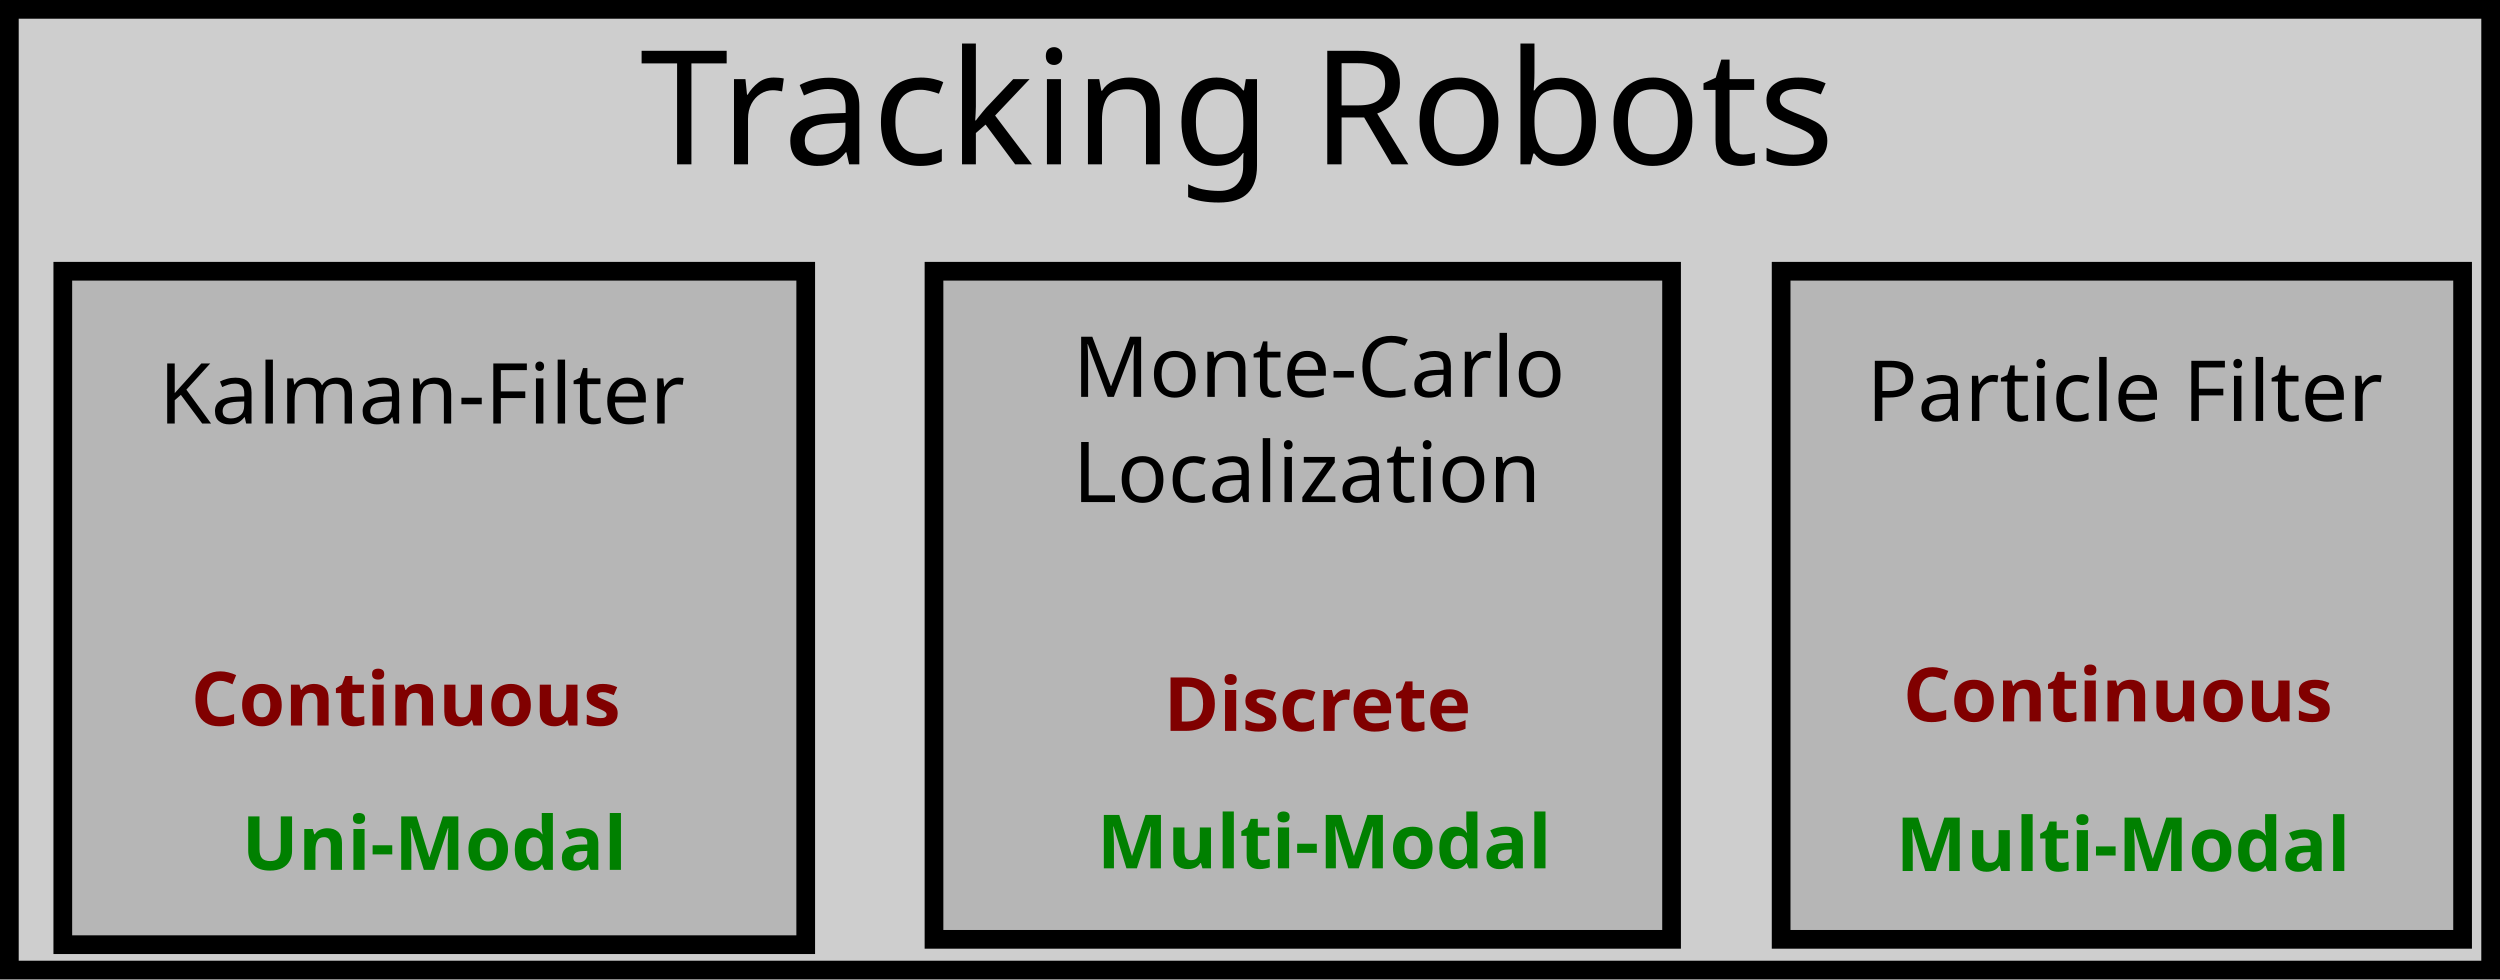
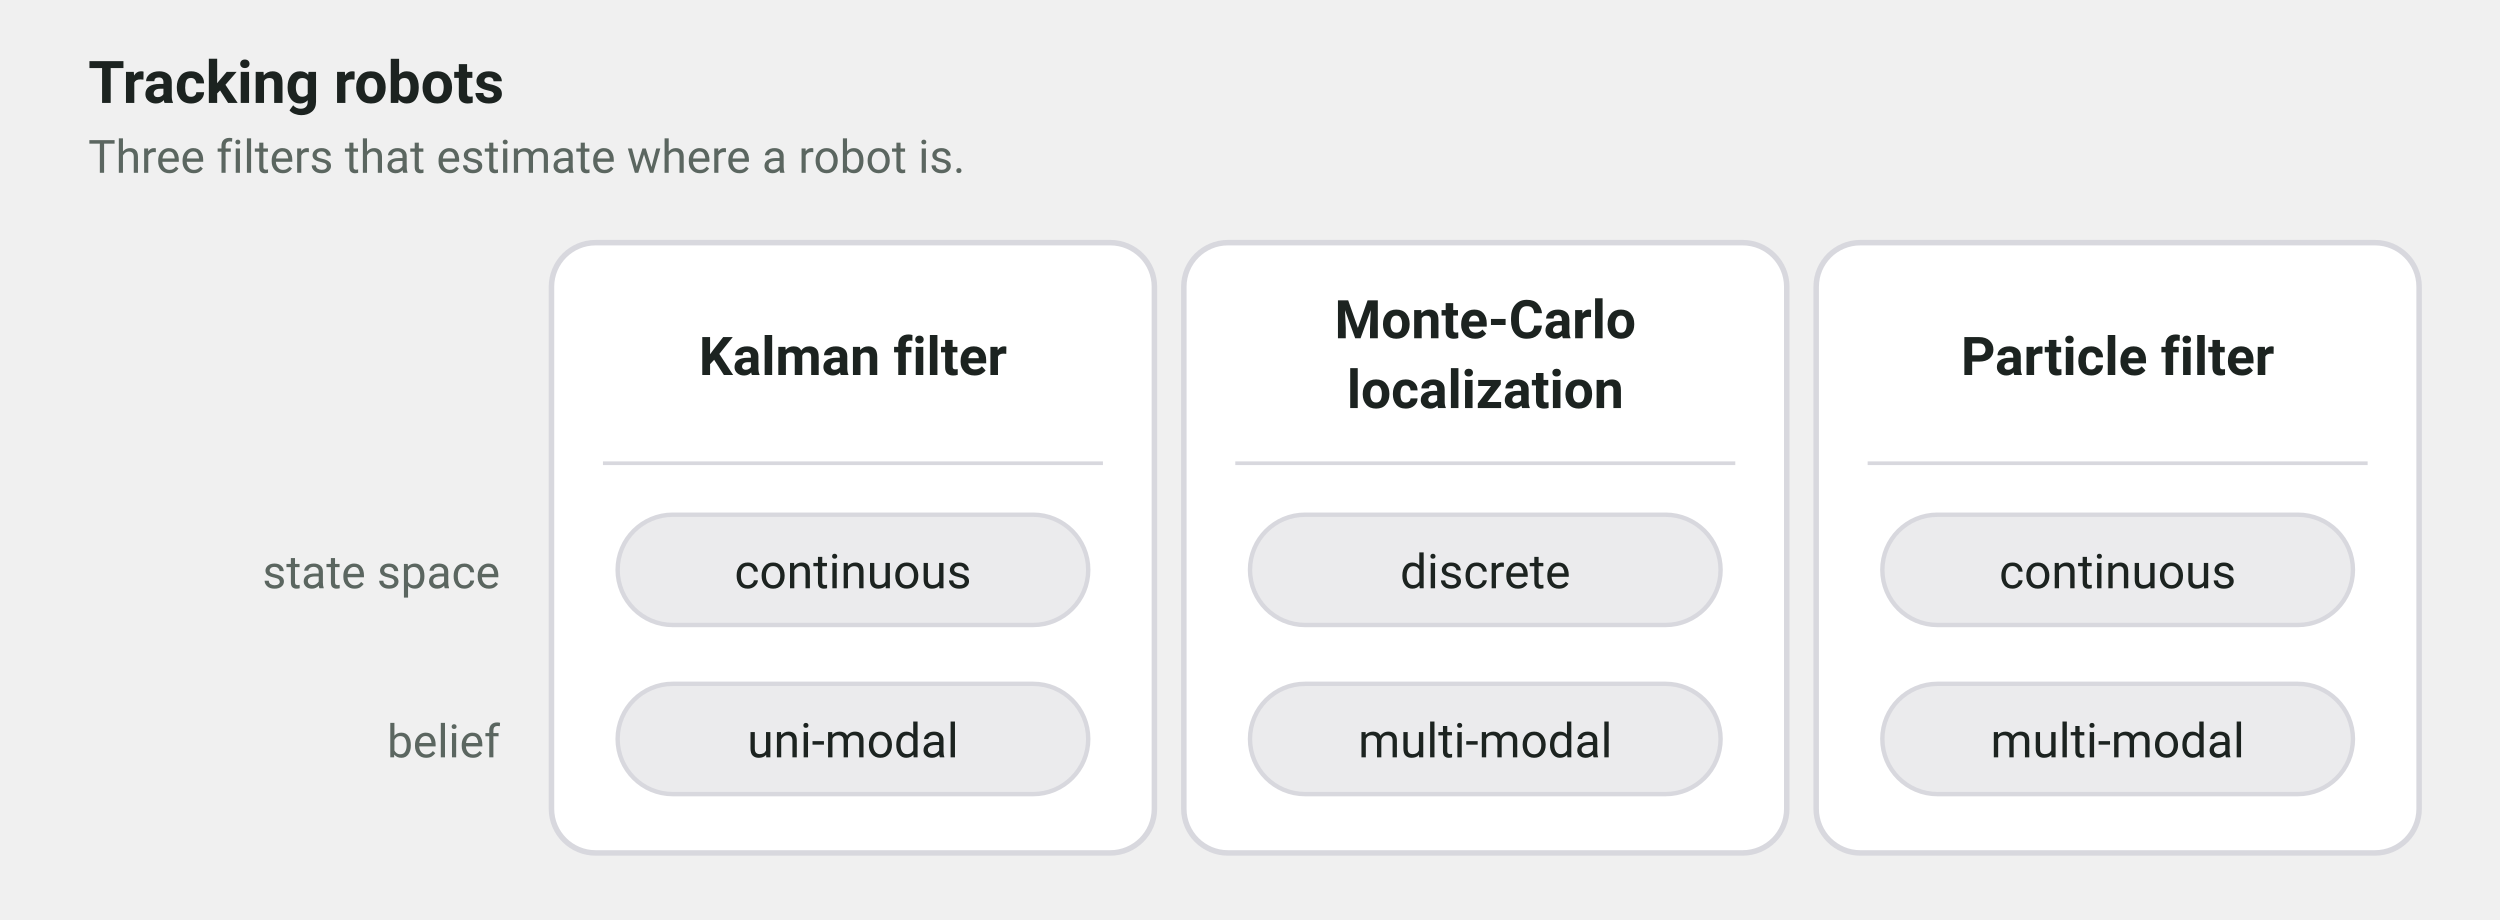
- <svg xmlns="http://www.w3.org/2000/svg" width="188.585mm" height="73.882mm" viewBox="0 0 668.214 261.786" id="svg2" version="1.1">
-   <defs id="defs4" />
-   <g id="layer1" transform="translate(-28.92857,-94.14792)">
-     <rect style="fill:#7d7d7d;fill-opacity:0.304;stroke:#000000;stroke-width:5;stroke-miterlimit:4;stroke-dasharray:none;stroke-opacity:1" id="rect4136" width="663.214" height="256.786" x="31.429" y="96.648" />
-     <text xml:space="preserve" style="font-style:normal;font-weight:normal;font-size:42.5px;line-height:125%;font-family:sans-serif;letter-spacing:0px;word-spacing:0px;fill:#000000;fill-opacity:1;stroke:none;stroke-width:1px;stroke-linecap:butt;stroke-linejoin:miter;stroke-opacity:1" x="200" y="138.076" id="text4138">
-       <tspan id="tspan4140" x="200" y="138.076">Tracking Robots</tspan>
-     </text>
-     <rect style="fill:#7d7d7d;fill-opacity:0.304;stroke:#000000;stroke-width:5;stroke-miterlimit:4;stroke-dasharray:none;stroke-opacity:1" id="rect4142" width="198.571" height="180" x="45.714" y="166.648" />
-     <rect style="fill:#7d7d7d;fill-opacity:0.304;stroke:#000000;stroke-width:5;stroke-miterlimit:4;stroke-dasharray:none;stroke-opacity:1" id="rect4144" width="197.143" height="178.571" x="278.571" y="166.648" />
-     <rect style="fill:#7d7d7d;fill-opacity:0.304;stroke:#000000;stroke-width:5;stroke-miterlimit:4;stroke-dasharray:none;stroke-opacity:1" id="rect4146" width="182.143" height="178.571" x="505" y="166.648" />
-     <text xml:space="preserve" style="font-style:normal;font-weight:normal;font-size:42.5px;line-height:125%;font-family:sans-serif;letter-spacing:0px;word-spacing:0px;fill:#000000;fill-opacity:1;stroke:none;stroke-width:1px;stroke-linecap:butt;stroke-linejoin:miter;stroke-opacity:1" x="71.429" y="207.362" id="text4150">
-       <tspan id="tspan4152" x="71.429" y="207.362" style="font-size:22.5px">Kalman-Filter</tspan>
-     </text>
-     <text xml:space="preserve" style="font-style:normal;font-weight:normal;font-size:42.5px;line-height:125%;font-family:sans-serif;letter-spacing:0px;word-spacing:0px;fill:#000000;fill-opacity:1;stroke:none;stroke-width:1px;stroke-linecap:butt;stroke-linejoin:miter;stroke-opacity:1" x="315.714" y="200.219" id="text4156">
-       <tspan id="tspan4158" x="315.714" y="200.219" style="font-size:22.5px">Monte-Carlo</tspan>
-       <tspan x="315.714" y="228.344" style="font-size:22.5px" id="tspan4160">Localization </tspan>
-     </text>
-     <text xml:space="preserve" style="font-style:normal;font-weight:normal;font-size:42.5px;line-height:125%;font-family:sans-serif;letter-spacing:0px;word-spacing:0px;fill:#000000;fill-opacity:1;stroke:none;stroke-width:1px;stroke-linecap:butt;stroke-linejoin:miter;stroke-opacity:1" x="527.857" y="206.648" id="text4162">
-       <tspan id="tspan4164" x="527.857" y="206.648" style="font-size:22.5px">Particle Filter</tspan>
-     </text>
-     <text xml:space="preserve" style="font-style:normal;font-weight:normal;font-size:20px;line-height:125%;font-family:sans-serif;letter-spacing:0px;word-spacing:0px;fill:#000000;fill-opacity:1;stroke:none;stroke-width:1px;stroke-linecap:butt;stroke-linejoin:miter;stroke-opacity:1" x="80" y="288.077" id="text4168">
-       <tspan id="tspan4170" x="80" y="288.077" style="font-style:normal;font-variant:normal;font-weight:bold;font-stretch:normal;font-family:sans-serif;-inkscape-font-specification:'sans-serif Bold';fill:#800000">Continuous</tspan>
-     </text>
-     <text xml:space="preserve" style="font-style:normal;font-weight:normal;font-size:20px;line-height:125%;font-family:sans-serif;letter-spacing:0px;word-spacing:0px;fill:#000000;fill-opacity:1;stroke:none;stroke-width:1px;stroke-linecap:butt;stroke-linejoin:miter;stroke-opacity:1" x="340" y="289.505" id="text4172">
-       <tspan id="tspan4174" x="340" y="289.505" style="font-style:normal;font-variant:normal;font-weight:bold;font-stretch:normal;font-family:sans-serif;-inkscape-font-specification:'sans-serif Bold';fill:#800000">Discrete</tspan>
-     </text>
-     <text xml:space="preserve" style="font-style:normal;font-weight:normal;font-size:20px;line-height:125%;font-family:sans-serif;letter-spacing:0px;word-spacing:0px;fill:#000000;fill-opacity:1;stroke:none;stroke-width:1px;stroke-linecap:butt;stroke-linejoin:miter;stroke-opacity:1" x="537.62" y="286.961" id="text4168-0">
-       <tspan id="tspan4170-5" x="537.62" y="286.961" style="font-style:normal;font-variant:normal;font-weight:bold;font-stretch:normal;font-family:sans-serif;-inkscape-font-specification:'sans-serif Bold';fill:#800000">Continuous</tspan>
-     </text>
-     <text xml:space="preserve" style="font-style:normal;font-weight:normal;font-size:20px;line-height:125%;font-family:sans-serif;letter-spacing:0px;word-spacing:0px;fill:#000000;fill-opacity:1;stroke:none;stroke-width:1px;stroke-linecap:butt;stroke-linejoin:miter;stroke-opacity:1" x="93.571" y="326.648" id="text4194">
-       <tspan id="tspan4196" x="93.571" y="326.648" style="font-style:normal;font-variant:normal;font-weight:bold;font-stretch:normal;font-family:sans-serif;-inkscape-font-specification:'sans-serif Bold';fill:#008000">Uni-Modal</tspan>
-     </text>
-     <text xml:space="preserve" style="font-style:normal;font-weight:normal;font-size:20px;line-height:125%;font-family:sans-serif;letter-spacing:0px;word-spacing:0px;fill:#000000;fill-opacity:1;stroke:none;stroke-width:1px;stroke-linecap:butt;stroke-linejoin:miter;stroke-opacity:1" x="322.167" y="326.247" id="text4194-9">
-       <tspan id="tspan4196-7" x="322.167" y="326.247" style="font-style:normal;font-variant:normal;font-weight:bold;font-stretch:normal;font-family:sans-serif;-inkscape-font-specification:'sans-serif Bold';fill:#008000">Multi-Modal</tspan>
-     </text>
-     <text xml:space="preserve" style="font-style:normal;font-weight:normal;font-size:20px;line-height:125%;font-family:sans-serif;letter-spacing:0px;word-spacing:0px;fill:#000000;fill-opacity:1;stroke:none;stroke-width:1px;stroke-linecap:butt;stroke-linejoin:miter;stroke-opacity:1" x="535.679" y="326.961" id="text4194-9-0">
-       <tspan id="tspan4196-7-1" x="535.679" y="326.961" style="font-style:normal;font-variant:normal;font-weight:bold;font-stretch:normal;font-family:sans-serif;-inkscape-font-specification:'sans-serif Bold';fill:#008000">Multi-Modal</tspan>
-     </text>
-   </g>
+ <svg xmlns="http://www.w3.org/2000/svg" viewBox="0 0 680 250" width="680" height="250" role="img" aria-labelledby="t d">
+   <style>
+     text { font-family: ui-sans-serif, system-ui, -apple-system, "Segoe UI", Roboto, "Helvetica Neue", Arial, sans-serif; }
+     @media (prefers-color-scheme: dark) {
+       .ink   { fill: #e7ede9; }
+       .muted { fill: #9aa8a0; }
+       .card  { fill: #1b1d22; stroke: #2e3036; }
+       .sunk  { fill: #16171b; stroke: #2e3036; }
+       .hair  { stroke: #2e3036; }
+     }
+   </style>
+   <text class="ink" x="24" y="28" fill="#1c2320" font-size="16" text-anchor="start" font-weight="600">Tracking robots</text>
+   <text class="muted" x="24" y="47" fill="#5b6660" font-size="12.5" text-anchor="start">Three filters that estimate where a robot is.</text>
+   <text class="muted" x="136" y="160" fill="#5b6660" font-size="12.5" text-anchor="end">state space</text>
+   <text class="muted" x="136" y="206" fill="#5b6660" font-size="12.5" text-anchor="end">belief</text>
+   <rect class="card" x="150" y="66" width="164" height="166" rx="12" fill="#ffffff" stroke="#d8d8de" stroke-width="1.5" />
+   <text class="ink" x="232" y="102" fill="#1c2320" font-size="14.5" text-anchor="middle" font-weight="700">Kalman filter</text>
+   <path class="hair" d="M164 126 L300 126" stroke="#d8d8de" stroke-width="1" />
+   <rect class="sunk" x="168" y="140" width="128" height="30" rx="15" fill="#ebebed" stroke="#d8d8de" stroke-width="1.2" />
+   <text class="ink" x="232" y="160" fill="#1c2320" font-size="13" text-anchor="middle">continuous</text>
+   <rect class="sunk" x="168" y="186" width="128" height="30" rx="15" fill="#ebebed" stroke="#d8d8de" stroke-width="1.2" />
+   <text class="ink" x="232" y="206" fill="#1c2320" font-size="13" text-anchor="middle">uni-modal</text>
+   <rect class="card" x="322" y="66" width="164" height="166" rx="12" fill="#ffffff" stroke="#d8d8de" stroke-width="1.5" />
+   <text class="ink" x="404" y="92" fill="#1c2320" font-size="14.5" text-anchor="middle" font-weight="700">Monte-Carlo</text>
+   <text class="ink" x="404" y="111" fill="#1c2320" font-size="14.5" text-anchor="middle" font-weight="700">localization</text>
+   <path class="hair" d="M336 126 L472 126" stroke="#d8d8de" stroke-width="1" />
+   <rect class="sunk" x="340" y="140" width="128" height="30" rx="15" fill="#ebebed" stroke="#d8d8de" stroke-width="1.2" />
+   <text class="ink" x="404" y="160" fill="#1c2320" font-size="13" text-anchor="middle">discrete</text>
+   <rect class="sunk" x="340" y="186" width="128" height="30" rx="15" fill="#ebebed" stroke="#d8d8de" stroke-width="1.2" />
+   <text class="ink" x="404" y="206" fill="#1c2320" font-size="13" text-anchor="middle">multi-modal</text>
+   <rect class="card" x="494" y="66" width="164" height="166" rx="12" fill="#ffffff" stroke="#d8d8de" stroke-width="1.5" />
+   <text class="ink" x="576" y="102" fill="#1c2320" font-size="14.5" text-anchor="middle" font-weight="700">Particle filter</text>
+   <path class="hair" d="M508 126 L644 126" stroke="#d8d8de" stroke-width="1" />
+   <rect class="sunk" x="512" y="140" width="128" height="30" rx="15" fill="#ebebed" stroke="#d8d8de" stroke-width="1.2" />
+   <text class="ink" x="576" y="160" fill="#1c2320" font-size="13" text-anchor="middle">continuous</text>
+   <rect class="sunk" x="512" y="186" width="128" height="30" rx="15" fill="#ebebed" stroke="#d8d8de" stroke-width="1.2" />
+   <text class="ink" x="576" y="206" fill="#1c2320" font-size="13" text-anchor="middle">multi-modal</text>
</svg>
